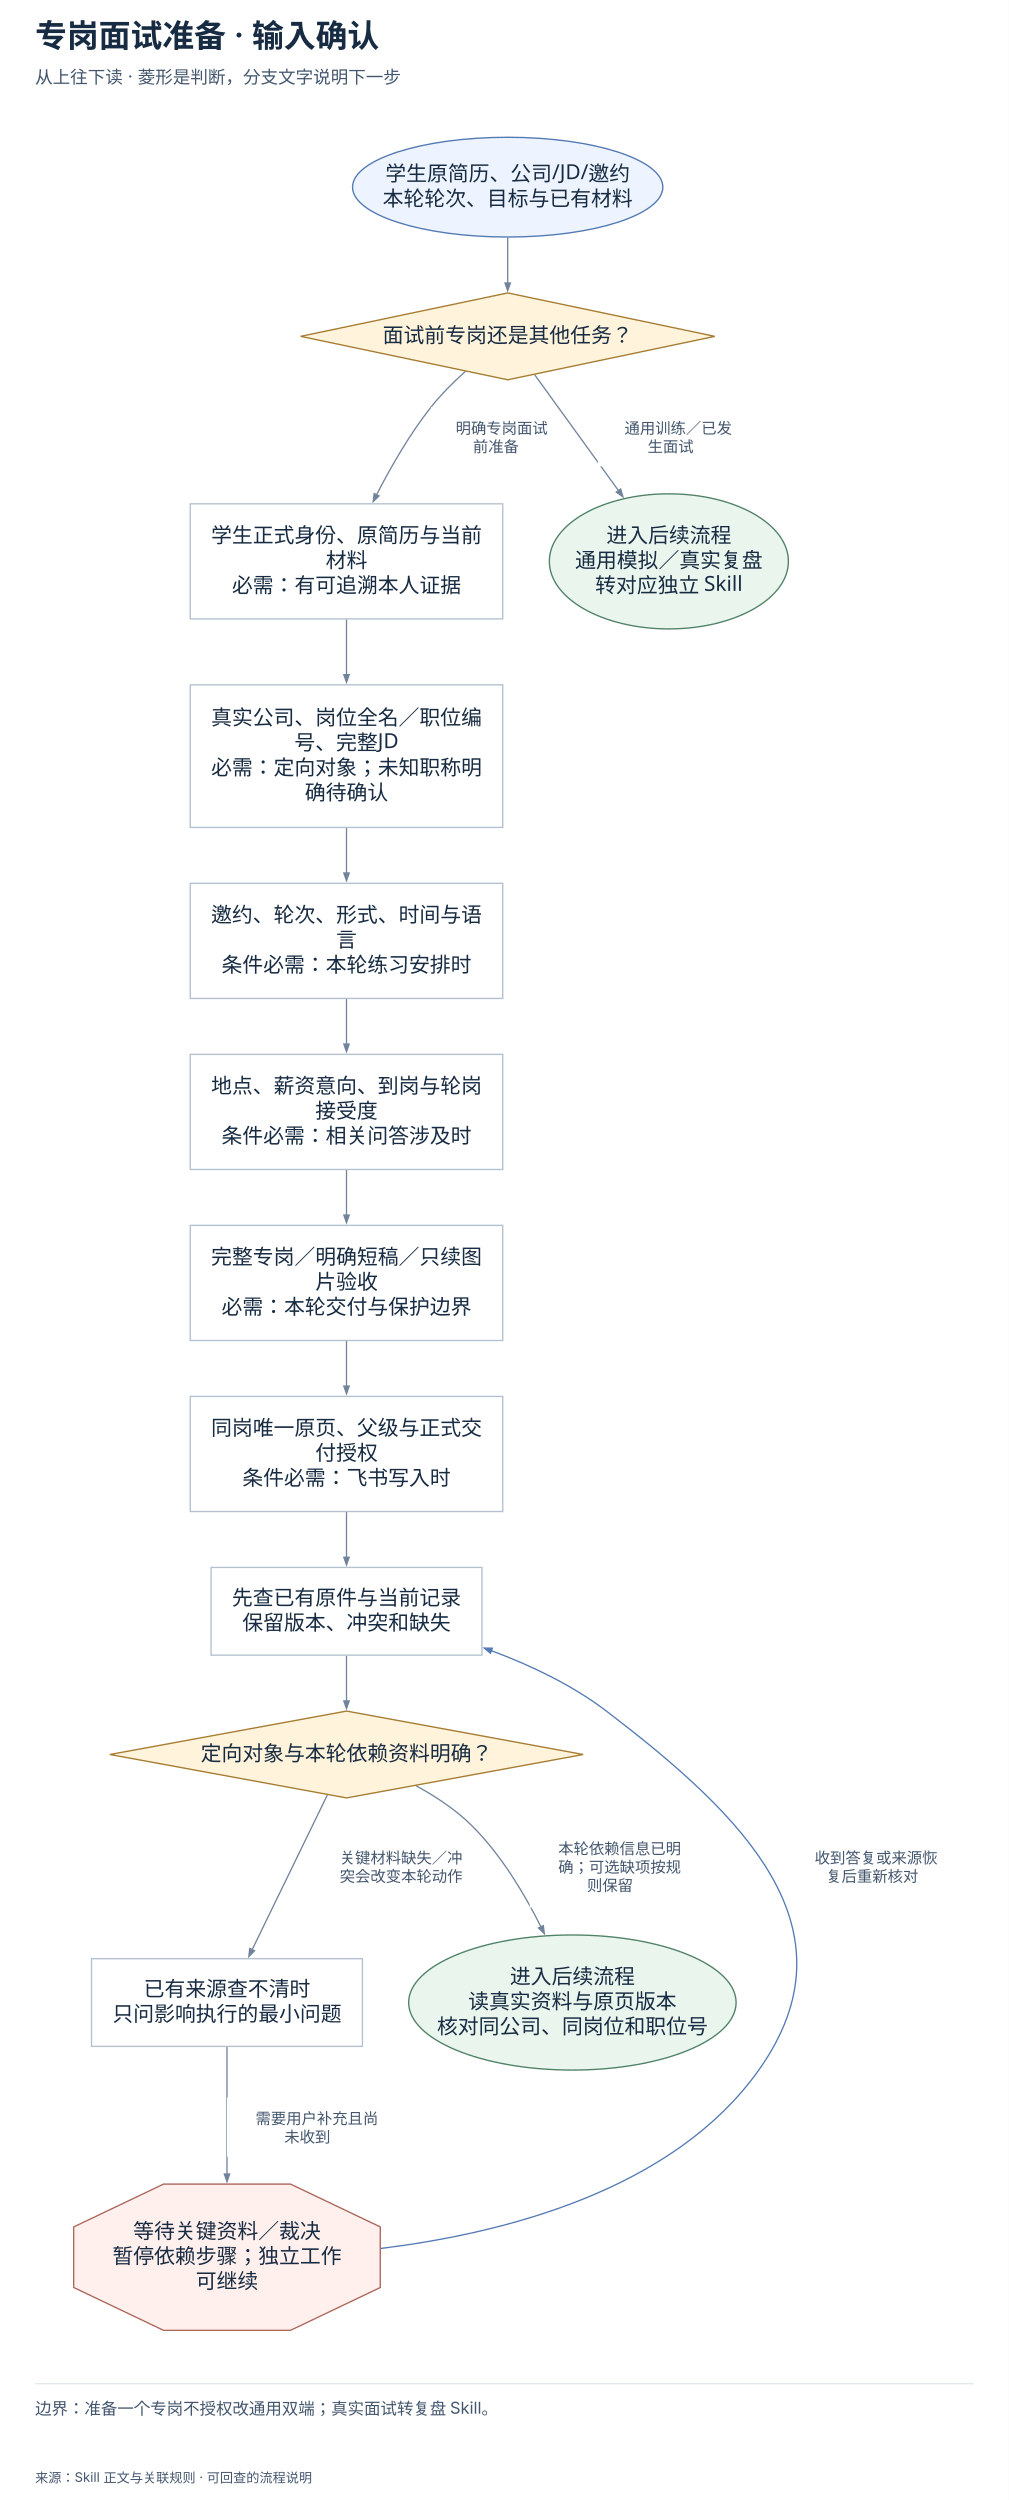
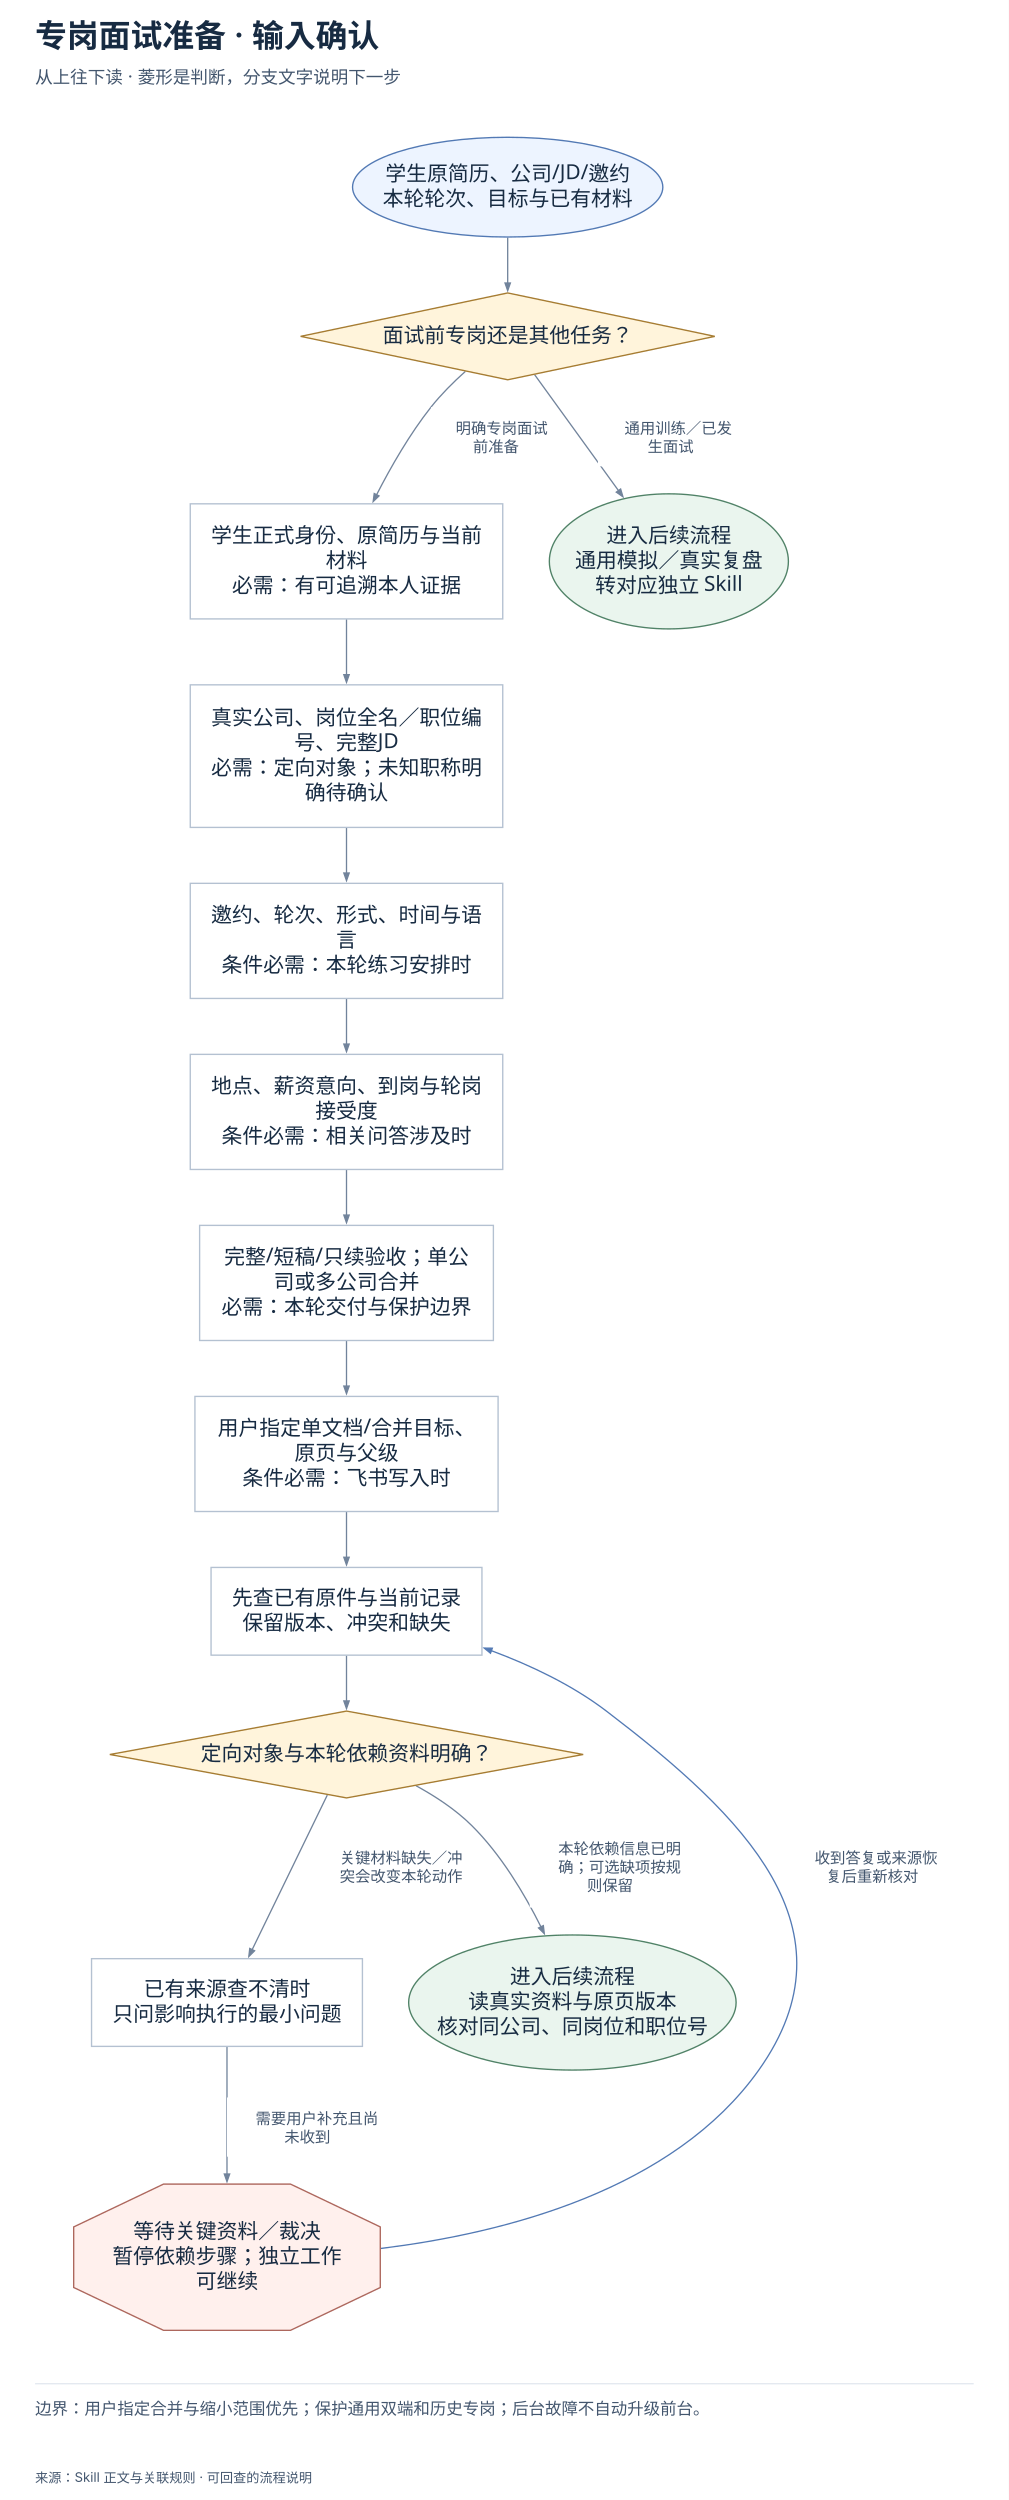
- <svg xmlns="http://www.w3.org/2000/svg" data-artifact-sha256="bc0bfb56a9e76d71c06f5fdeaf4581a918f9c8b8efc83e44fc5214e7519cb6af" viewBox="0 0 920.00 2280.00" width="920.00" height="2280.00" role="img" aria-labelledby="title desc" data-entry-x="463.01" data-definition-sha256="8eae9d0e0bb8bef5a6bedead34afa1a7c8683a9f7a98a000dfe15103a32f53cf" data-renderer="viz-3.31.0">
+ <svg xmlns="http://www.w3.org/2000/svg" data-artifact-sha256="ccdf0939836c9e74848c64d2a80f225f469311c4a578a3914bc07f323b2a6f40" viewBox="0 0 920.00 2280.00" width="920.00" height="2280.00" role="img" aria-labelledby="title desc" data-entry-x="463.01" data-definition-sha256="c451aeba835b550a7cc7c4f9e6971485e3a67ec8dafcbe739c1f6c4483282348" data-renderer="viz-3.31.0">
  <rect width="100%" height="100%" fill="white" />
  <g font-family="-apple-system,BlinkMacSystemFont,PingFang SC,sans-serif" fill="#172b42">
    <text x="32" y="43" font-size="29" font-weight="600">专岗面试准备 · 输入确认</text>
    <text x="32" y="76" font-size="16" fill="#43566e">从上往下读 · 菱形是判断，分支文字说明下一步</text>
  </g>
  <svg x="42.00" y="100" width="836" height="2050" viewBox="0 0 836 2050">
    <g id="graph0" class="graph" transform="scale(1 1) rotate(0) translate(25.2 2025.26)">
      <g id="edge1" class="edge">
        <path fill="none" stroke="#71839b" stroke-width="1.2" d="M395.81,-1908.56C395.81,-1895.2 395.81,-1880.54 395.81,-1867.03" />
        <polygon fill="#71839b" stroke="#71839b" stroke-width="1.2" points="398.26,-1867.16 395.81,-1860.16 393.36,-1867.16 398.26,-1867.16" />
      </g>
      <g id="edge3" class="edge">
        <path fill="none" stroke="#71839b" stroke-width="1.2" d="M357.24,-1786.58C346.34,-1776.8 334.97,-1765.49 325.81,-1753.9 306.6,-1729.59 289.47,-1699.85 276.28,-1674.08" />
        <polygon fill="#71839b" stroke="#71839b" stroke-width="1.2" points="278.47,-1672.99 273.13,-1667.84 274.09,-1675.19 278.47,-1672.99" />
        <polygon fill="white" stroke="none" points="325.81,-1699.9 325.81,-1753.9 433.81,-1753.9 433.81,-1699.9 325.81,-1699.9" />
        <text xml:space="preserve" text-anchor="start" x="348.31" y="-1729.7" font-family="PingFang SC" font-size="14.00" fill="#43566e">明确专岗面试</text>
        <text xml:space="preserve" text-anchor="start" x="364.06" y="-1712.9" font-family="PingFang SC" font-size="14.00" fill="#43566e">前准备</text>
      </g>
      <g id="edge2" class="edge">
        <path fill="none" stroke="#71839b" stroke-width="1.2" d="M420.41,-1783.49C441.26,-1754.68 471.7,-1712.6 497.01,-1677.61" />
        <polygon fill="#71839b" stroke="#71839b" stroke-width="1.2" points="498.81,-1679.29 500.93,-1672.18 494.84,-1676.42 498.81,-1679.29" />
        <polygon fill="white" stroke="none" points="478.11,-1699.9 478.11,-1753.9 600.11,-1753.9 600.11,-1699.9 478.11,-1699.9" />
        <text xml:space="preserve" text-anchor="start" x="502.36" y="-1729.7" font-family="PingFang SC" font-size="14.00" fill="#43566e">通用训练／已发</text>
        <text xml:space="preserve" text-anchor="start" x="523.36" y="-1712.9" font-family="PingFang SC" font-size="14.00" fill="#43566e">生面试</text>
      </g>
      <g id="edge4" class="edge">
        <path fill="none" stroke="#71839b" stroke-width="1.2" d="M248.81,-1560.55C248.81,-1544.7 248.81,-1526.95 248.81,-1509.94" />
        <polygon fill="#71839b" stroke="#71839b" stroke-width="1.2" points="251.26,-1509.95 248.81,-1502.95 246.36,-1509.95 251.26,-1509.95" />
      </g>
      <g id="edge5" class="edge">
        <path fill="none" stroke="#71839b" stroke-width="1.2" d="M248.81,-1370.3C248.81,-1356.71 248.81,-1342.42 248.81,-1328.97" />
        <polygon fill="#71839b" stroke="#71839b" stroke-width="1.2" points="251.26,-1329.08 248.81,-1322.08 246.36,-1329.08 251.26,-1329.08" />
      </g>
      <g id="edge6" class="edge">
        <path fill="none" stroke="#71839b" stroke-width="1.2" d="M248.81,-1214.47C248.81,-1201.09 248.81,-1186.55 248.81,-1172.76" />
        <polygon fill="#71839b" stroke="#71839b" stroke-width="1.2" points="251.26,-1173.1 248.81,-1166.1 246.36,-1173.1 251.26,-1173.1" />
      </g>
      <g id="edge7" class="edge">
        <path fill="none" stroke="#71839b" stroke-width="1.2" d="M248.81,-1058.5C248.81,-1045.11 248.81,-1030.58 248.81,-1016.78" />
        <polygon fill="#71839b" stroke="#71839b" stroke-width="1.2" points="251.26,-1017.12 248.81,-1010.12 246.36,-1017.12 251.26,-1017.12" />
      </g>
      <g id="edge8" class="edge">
        <path fill="none" stroke="#71839b" stroke-width="1.2" d="M248.81,-902.52C248.81,-889.13 248.81,-874.6 248.81,-860.81" />
        <polygon fill="#71839b" stroke="#71839b" stroke-width="1.2" points="251.26,-861.15 248.81,-854.15 246.36,-861.15 251.26,-861.15" />
      </g>
      <g id="edge9" class="edge">
        <path fill="none" stroke="#71839b" stroke-width="1.2" d="M248.81,-746.36C248.81,-732.78 248.81,-718.19 248.81,-704.81" />
        <polygon fill="#71839b" stroke="#71839b" stroke-width="1.2" points="251.26,-705.04 248.81,-698.04 246.36,-705.04 251.26,-705.04" />
      </g>
      <g id="edge10" class="edge">
        <path fill="none" stroke="#71839b" stroke-width="1.2" d="M248.81,-615.48C248.81,-602.39 248.81,-587.66 248.81,-574" />
        <polygon fill="#71839b" stroke="#71839b" stroke-width="1.2" points="251.26,-574.02 248.81,-567.02 246.36,-574.02 251.26,-574.02" />
      </g>
      <g id="edge12" class="edge">
        <path fill="none" stroke="#71839b" stroke-width="1.2" d="M231.3,-488.14C212.7,-449.88 183.21,-389.24 162.77,-347.18" />
        <polygon fill="#71839b" stroke="#71839b" stroke-width="1.2" points="164.99,-346.15 159.72,-340.92 160.58,-348.29 164.99,-346.15" />
        <polygon fill="white" stroke="none" points="216.6,-396.06 216.6,-450.06 352.6,-450.06 352.6,-396.06 216.6,-396.06" />
        <text xml:space="preserve" text-anchor="start" x="242.6" y="-425.86" font-family="PingFang SC" font-size="14.00" fill="#43566e">关键材料缺失／冲</text>
        <text xml:space="preserve" text-anchor="start" x="242.6" y="-409.06" font-family="PingFang SC" font-size="14.00" fill="#43566e">突会改变本轮动作</text>
      </g>
      <g id="edge11" class="edge">
        <path fill="none" stroke="#71839b" stroke-width="1.2" d="M312.15,-496.71C329.91,-487.02 348.31,-474.9 362.81,-460.56 389.35,-434.32 410.75,-398.83 426.2,-367.88" />
        <polygon fill="#71839b" stroke="#71839b" stroke-width="1.2" points="428.33,-369.12 429.21,-361.75 423.93,-366.96 428.33,-369.12" />
        <polygon fill="white" stroke="none" points="415.87,-385.56 415.87,-460.56 551.87,-460.56 551.87,-385.56 415.87,-385.56" />
        <text xml:space="preserve" text-anchor="start" x="441.87" y="-434.26" font-family="PingFang SC" font-size="14.00" fill="#43566e">本轮依赖信息已明</text>
        <text xml:space="preserve" text-anchor="start" x="441.87" y="-417.46" font-family="PingFang SC" font-size="14.00" fill="#43566e">确；可选缺项按规</text>
        <text xml:space="preserve" text-anchor="start" x="468.12" y="-400.66" font-family="PingFang SC" font-size="14.00" fill="#43566e">则保留</text>
      </g>
      <g id="edge13" class="edge">
        <path fill="none" stroke="#71839b" stroke-width="1.2" d="M139.81,-258.37C139.81,-226.57 139.81,-181 139.81,-142.39" />
        <polygon fill="#71839b" stroke="#71839b" stroke-width="1.2" points="142.26,-142.57 139.81,-135.57 137.36,-142.57 142.26,-142.57" />
        <polygon fill="white" stroke="none" points="139.81,-158.36 139.81,-212.36 275.81,-212.36 275.81,-158.36 139.81,-158.36" />
        <text xml:space="preserve" text-anchor="start" x="165.81" y="-188.16" font-family="PingFang SC" font-size="14.00" fill="#43566e">需要用户补充且尚</text>
        <text xml:space="preserve" text-anchor="start" x="192.06" y="-171.36" font-family="PingFang SC" font-size="14.00" fill="#43566e">未收到</text>
      </g>
      <g id="edge14" class="edge">
        <path fill="none" stroke="#5279b4" stroke-width="1.2" d="M280.01,-74.66C393.66,-88.6 547.25,-128.05 624.81,-237.36 716.29,-366.28 611.49,-468.87 485.81,-564.76 454.91,-588.34 417.12,-606.36 380.87,-619.86" />
        <polygon fill="#5279b4" stroke="#5279b4" stroke-width="1.2" points="380.12,-617.52 374.38,-622.22 381.8,-622.13 380.12,-617.52" />
        <polygon fill="white" stroke="none" points="649.78,-396.06 649.78,-450.06 785.78,-450.06 785.78,-396.06 649.78,-396.06" />
        <text xml:space="preserve" text-anchor="start" x="675.78" y="-425.86" font-family="PingFang SC" font-size="14.00" fill="#43566e">收到答复或来源恢</text>
        <text xml:space="preserve" text-anchor="start" x="686.28" y="-409.06" font-family="PingFang SC" font-size="14.00" fill="#43566e">复后重新核对</text>
      </g>
      <g id="node1" class="node">
        <ellipse fill="#edf4ff" stroke="#5279b4" stroke-width="1.25" cx="395.81" cy="-1954.58" rx="141.49" ry="45.48" />
        <text xml:space="preserve" text-anchor="middle" x="395.81" y="-1960.28" font-family="PingFang SC" font-size="19.00" fill="#172b42">学生原简历、公司/JD/邀约</text>
        <text xml:space="preserve" text-anchor="middle" x="395.81" y="-1937.48" font-family="PingFang SC" font-size="19.00" fill="#172b42">本轮轮次、目标与已有材料</text>
      </g>
      <g id="node2" class="node">
        <polygon fill="#fff4db" stroke="#a67c32" stroke-width="1.25" points="395.81,-1858.1 206.95,-1818.5 395.81,-1778.9 584.67,-1818.5 395.81,-1858.1" />
        <text xml:space="preserve" text-anchor="middle" x="395.81" y="-1812.8" font-family="PingFang SC" font-size="19.00" fill="#172b42">面试前专岗还是其他任务？</text>
      </g>
      <g id="node3" class="node">
        <polygon fill="#ffffff" stroke="#b4c1d1" stroke-width="1.25" points="391.3,-1665.78 106.32,-1665.78 106.32,-1560.81 391.3,-1560.81 391.3,-1665.78" />
        <text xml:space="preserve" text-anchor="middle" x="248.81" y="-1630.39" font-family="PingFang SC" font-size="19.00" fill="#172b42">学生正式身份、原简历与当前</text>
        <text xml:space="preserve" text-anchor="middle" x="248.81" y="-1607.59" font-family="PingFang SC" font-size="19.00" fill="#172b42">材料</text>
        <text xml:space="preserve" text-anchor="middle" x="248.81" y="-1584.79" font-family="PingFang SC" font-size="19.00" fill="#172b42">必需：有可追溯本人证据</text>
      </g>
      <g id="node4" class="node">
        <polygon fill="#ffffff" stroke="#b4c1d1" stroke-width="1.25" points="391.3,-1500.69 106.32,-1500.69 106.32,-1370.66 391.3,-1370.66 391.3,-1500.69" />
        <text xml:space="preserve" text-anchor="middle" x="248.81" y="-1464.18" font-family="PingFang SC" font-size="19.00" fill="#172b42">真实公司、岗位全名／职位编</text>
        <text xml:space="preserve" text-anchor="middle" x="248.81" y="-1441.38" font-family="PingFang SC" font-size="19.00" fill="#172b42">号、完整JD</text>
        <text xml:space="preserve" text-anchor="middle" x="248.81" y="-1418.58" font-family="PingFang SC" font-size="19.00" fill="#172b42">必需：定向对象；未知职称明</text>
        <text xml:space="preserve" text-anchor="middle" x="248.81" y="-1395.78" font-family="PingFang SC" font-size="19.00" fill="#172b42">确待确认</text>
      </g>
      <g id="node5" class="node">
        <polygon fill="#ffffff" stroke="#b4c1d1" stroke-width="1.25" points="391.3,-1319.66 106.32,-1319.66 106.32,-1214.68 391.3,-1214.68 391.3,-1319.66" />
        <text xml:space="preserve" text-anchor="middle" x="248.81" y="-1284.27" font-family="PingFang SC" font-size="19.00" fill="#172b42">邀约、轮次、形式、时间与语</text>
        <text xml:space="preserve" text-anchor="middle" x="248.81" y="-1261.47" font-family="PingFang SC" font-size="19.00" fill="#172b42">言</text>
        <text xml:space="preserve" text-anchor="middle" x="248.81" y="-1238.67" font-family="PingFang SC" font-size="19.00" fill="#172b42">条件必需：本轮练习安排时</text>
      </g>
      <g id="node6" class="node">
        <polygon fill="#ffffff" stroke="#b4c1d1" stroke-width="1.25" points="391.3,-1163.68 106.32,-1163.68 106.32,-1058.71 391.3,-1058.71 391.3,-1163.68" />
        <text xml:space="preserve" text-anchor="middle" x="248.81" y="-1128.3" font-family="PingFang SC" font-size="19.00" fill="#172b42">地点、薪资意向、到岗与轮岗</text>
        <text xml:space="preserve" text-anchor="middle" x="248.81" y="-1105.5" font-family="PingFang SC" font-size="19.00" fill="#172b42">接受度</text>
        <text xml:space="preserve" text-anchor="middle" x="248.81" y="-1082.7" font-family="PingFang SC" font-size="19.00" fill="#172b42">条件必需：相关问答涉及时</text>
      </g>
      <g id="node7" class="node">
-         <polygon fill="#ffffff" stroke="#b4c1d1" stroke-width="1.25" points="391.3,-1007.71 106.32,-1007.71 106.32,-902.73 391.3,-902.73 391.3,-1007.71" />
-         <text xml:space="preserve" text-anchor="middle" x="248.81" y="-972.32" font-family="PingFang SC" font-size="19.00" fill="#172b42">完整专岗／明确短稿／只续图</text>
-         <text xml:space="preserve" text-anchor="middle" x="248.81" y="-949.52" font-family="PingFang SC" font-size="19.00" fill="#172b42">片验收</text>
+         <polygon fill="#ffffff" stroke="#b4c1d1" stroke-width="1.25" points="382.77,-1007.71 114.85,-1007.71 114.85,-902.73 382.77,-902.73 382.77,-1007.71" />
+         <text xml:space="preserve" text-anchor="middle" x="248.81" y="-972.32" font-family="PingFang SC" font-size="19.00" fill="#172b42">完整/短稿/只续验收；单公</text>
+         <text xml:space="preserve" text-anchor="middle" x="248.81" y="-949.52" font-family="PingFang SC" font-size="19.00" fill="#172b42">司或多公司合并</text>
        <text xml:space="preserve" text-anchor="middle" x="248.81" y="-926.72" font-family="PingFang SC" font-size="19.00" fill="#172b42">必需：本轮交付与保护边界</text>
      </g>
      <g id="node8" class="node">
-         <polygon fill="#ffffff" stroke="#b4c1d1" stroke-width="1.25" points="391.3,-851.73 106.32,-851.73 106.32,-746.76 391.3,-746.76 391.3,-851.73" />
-         <text xml:space="preserve" text-anchor="middle" x="248.81" y="-816.34" font-family="PingFang SC" font-size="19.00" fill="#172b42">同岗唯一原页、父级与正式交</text>
-         <text xml:space="preserve" text-anchor="middle" x="248.81" y="-793.54" font-family="PingFang SC" font-size="19.00" fill="#172b42">付授权</text>
+         <polygon fill="#ffffff" stroke="#b4c1d1" stroke-width="1.25" points="387.05,-851.73 110.57,-851.73 110.57,-746.76 387.05,-746.76 387.05,-851.73" />
+         <text xml:space="preserve" text-anchor="middle" x="248.81" y="-816.34" font-family="PingFang SC" font-size="19.00" fill="#172b42">用户指定单文档/合并目标、</text>
+         <text xml:space="preserve" text-anchor="middle" x="248.81" y="-793.54" font-family="PingFang SC" font-size="19.00" fill="#172b42">原页与父级</text>
        <text xml:space="preserve" text-anchor="middle" x="248.81" y="-770.74" font-family="PingFang SC" font-size="19.00" fill="#172b42">条件必需：飞书写入时</text>
      </g>
      <g id="node9" class="node">
        <polygon fill="#ffffff" stroke="#b4c1d1" stroke-width="1.25" points="372.33,-695.76 125.29,-695.76 125.29,-615.76 372.33,-615.76 372.33,-695.76" />
        <text xml:space="preserve" text-anchor="middle" x="248.81" y="-661.46" font-family="PingFang SC" font-size="19.00" fill="#172b42">先查已有原件与当前记录</text>
        <text xml:space="preserve" text-anchor="middle" x="248.81" y="-638.66" font-family="PingFang SC" font-size="19.00" fill="#172b42">保留版本、冲突和缺失</text>
      </g>
      <g id="node10" class="node">
        <polygon fill="#fff4db" stroke="#a67c32" stroke-width="1.25" points="248.81,-564.76 32.95,-525.16 248.81,-485.56 464.67,-525.16 248.81,-564.76" />
        <text xml:space="preserve" text-anchor="middle" x="248.81" y="-519.46" font-family="PingFang SC" font-size="19.00" fill="#172b42">定向对象与本轮依赖资料明确？</text>
      </g>
      <g id="node11" class="node">
        <polygon fill="#ffffff" stroke="#b4c1d1" stroke-width="1.25" points="263.33,-338.96 16.29,-338.96 16.29,-258.96 263.33,-258.96 263.33,-338.96" />
        <text xml:space="preserve" text-anchor="middle" x="139.81" y="-304.66" font-family="PingFang SC" font-size="19.00" fill="#172b42">已有来源查不清时</text>
        <text xml:space="preserve" text-anchor="middle" x="139.81" y="-281.86" font-family="PingFang SC" font-size="19.00" fill="#172b42">只问影响执行的最小问题</text>
      </g>
      <g id="node12" class="node">
        <polygon fill="#fff0ed" stroke="#ad675d" stroke-width="1.25" points="279.62,-39.06 279.62,-94.3 197.72,-133.36 81.9,-133.36 0,-94.3 0,-39.06 81.9,0 197.72,0 279.62,-39.06" />
        <text xml:space="preserve" text-anchor="middle" x="139.81" y="-83.78" font-family="PingFang SC" font-size="19.00" fill="#172b42">等待关键资料／裁决</text>
        <text xml:space="preserve" text-anchor="middle" x="139.81" y="-60.98" font-family="PingFang SC" font-size="19.00" fill="#172b42">暂停依赖步骤；独立工作</text>
        <text xml:space="preserve" text-anchor="middle" x="139.81" y="-38.18" font-family="PingFang SC" font-size="19.00" fill="#172b42">可继续</text>
      </g>
      <g id="node13" class="node">
        <ellipse fill="#eaf5ee" stroke="#508267" stroke-width="1.25" cx="542.81" cy="-1613.29" rx="109.01" ry="61.6" />
        <text xml:space="preserve" text-anchor="middle" x="542.81" y="-1630.39" font-family="PingFang SC" font-size="19.00" fill="#172b42">进入后续流程</text>
        <text xml:space="preserve" text-anchor="middle" x="542.81" y="-1607.59" font-family="PingFang SC" font-size="19.00" fill="#172b42">通用模拟／真实复盘</text>
        <text xml:space="preserve" text-anchor="middle" x="542.81" y="-1584.79" font-family="PingFang SC" font-size="19.00" fill="#172b42">转对应独立 Skill</text>
      </g>
      <g id="node14" class="node">
        <ellipse fill="#eaf5ee" stroke="#508267" stroke-width="1.25" cx="454.81" cy="-298.96" rx="149.32" ry="61.6" />
        <text xml:space="preserve" text-anchor="middle" x="454.81" y="-316.06" font-family="PingFang SC" font-size="19.00" fill="#172b42">进入后续流程</text>
        <text xml:space="preserve" text-anchor="middle" x="454.81" y="-293.26" font-family="PingFang SC" font-size="19.00" fill="#172b42">读真实资料与原页版本</text>
        <text xml:space="preserve" text-anchor="middle" x="454.81" y="-270.46" font-family="PingFang SC" font-size="19.00" fill="#172b42">核对同公司、同岗位和职位号</text>
      </g>
    </g>
  </svg>
  <path d="M32 2174H888" stroke="#dce3ec" />
  <g font-family="-apple-system,BlinkMacSystemFont,PingFang SC,sans-serif" fill="#43566e">
-     <text x="32" y="2202" font-size="15">边界：准备一个专岗不授权改通用双端；真实面试转复盘 Skill。</text>
+     <text x="32" y="2202" font-size="15">边界：用户指定合并与缩小范围优先；保护通用双端和历史专岗；后台故障不自动升级前台。</text>
    <text x="32" y="2264" font-size="12">来源：Skill 正文与关联规则 · 可回查的流程说明</text>
  </g>
</svg>
